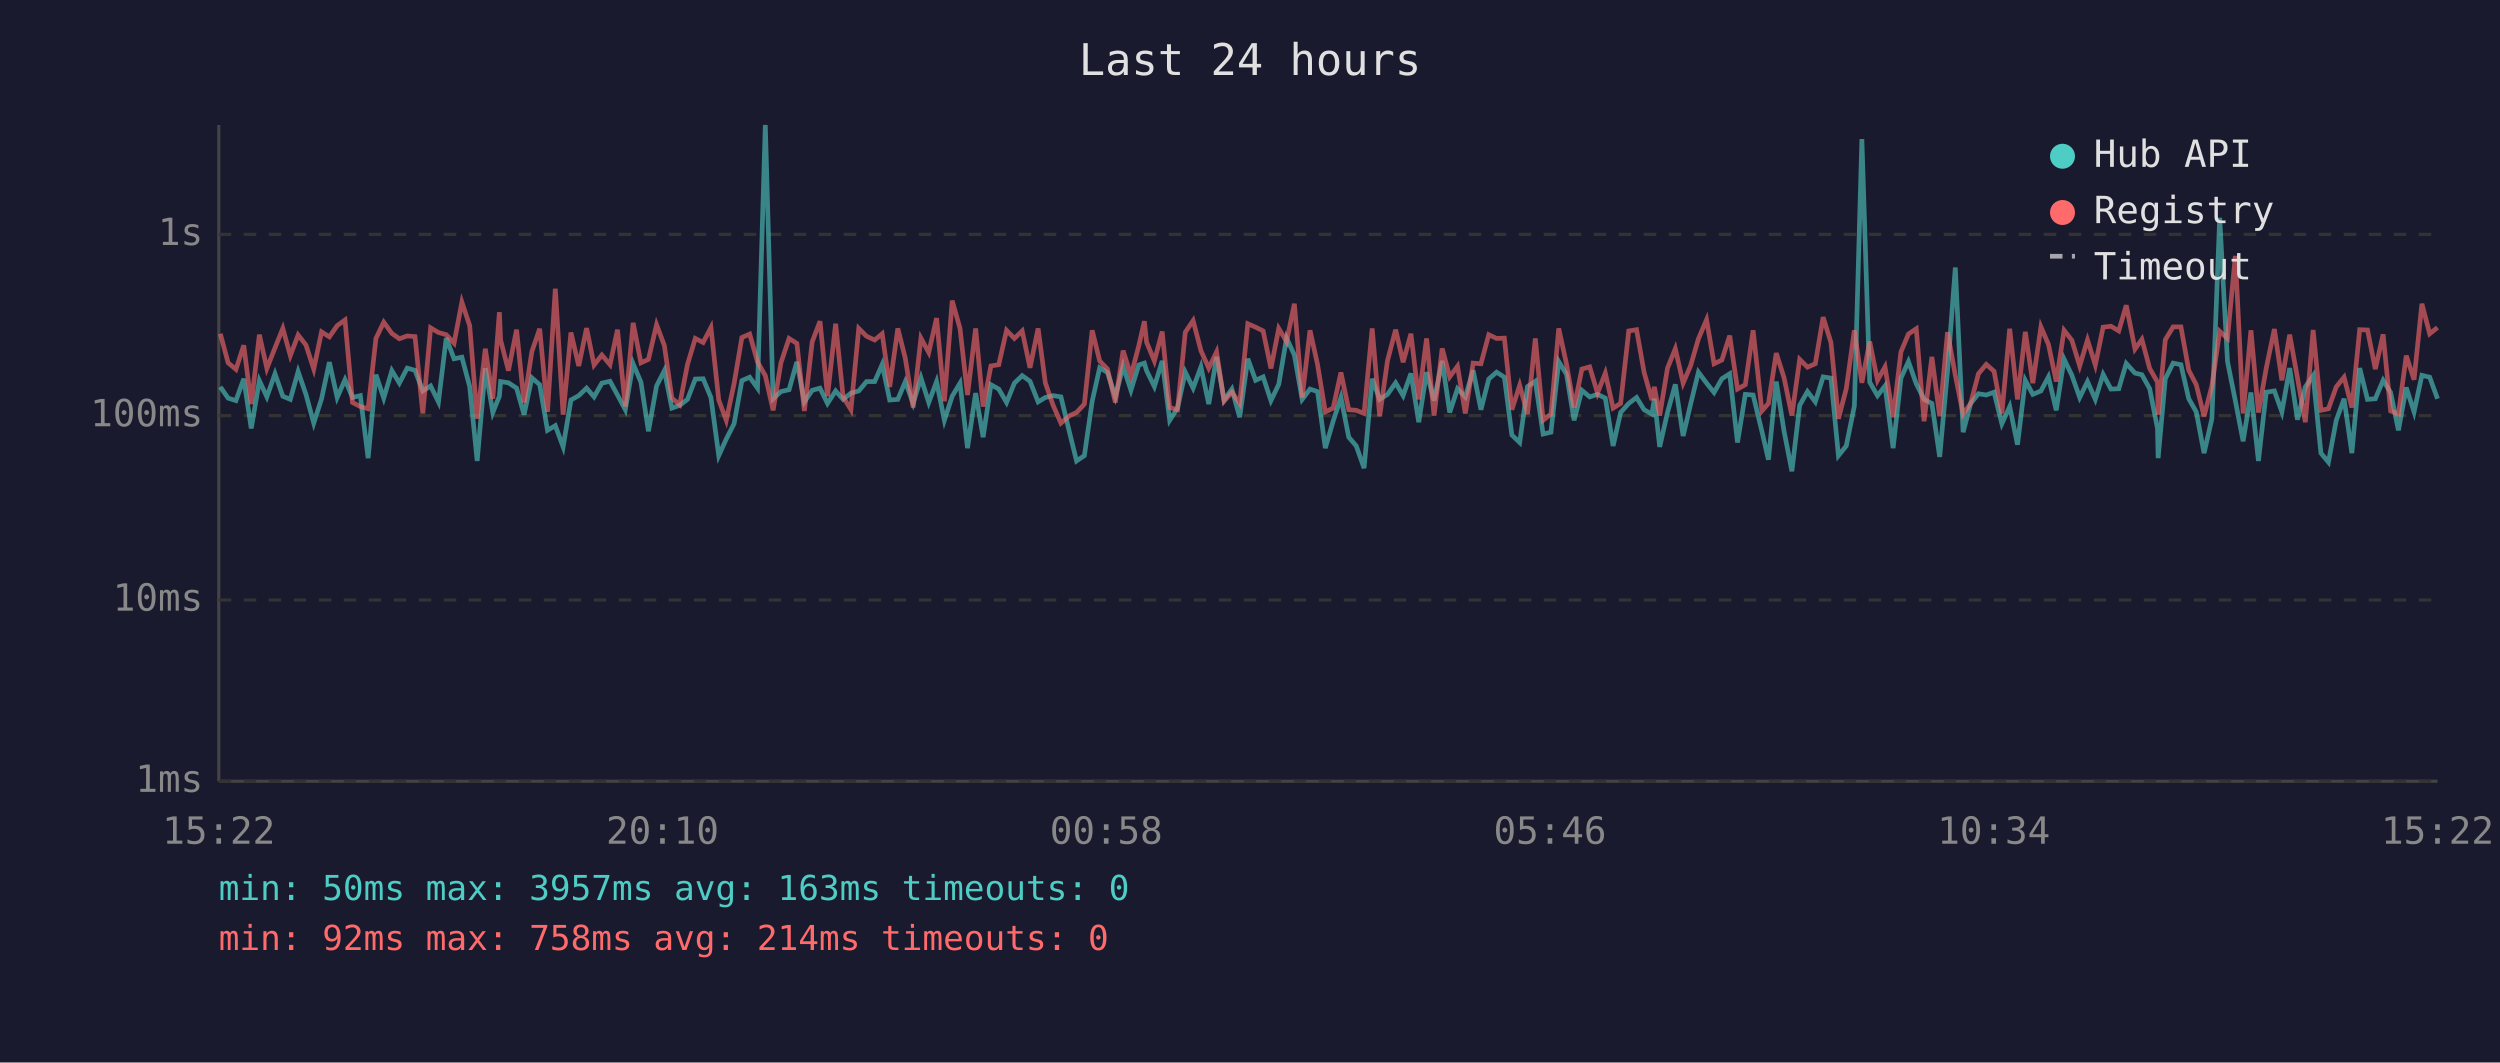
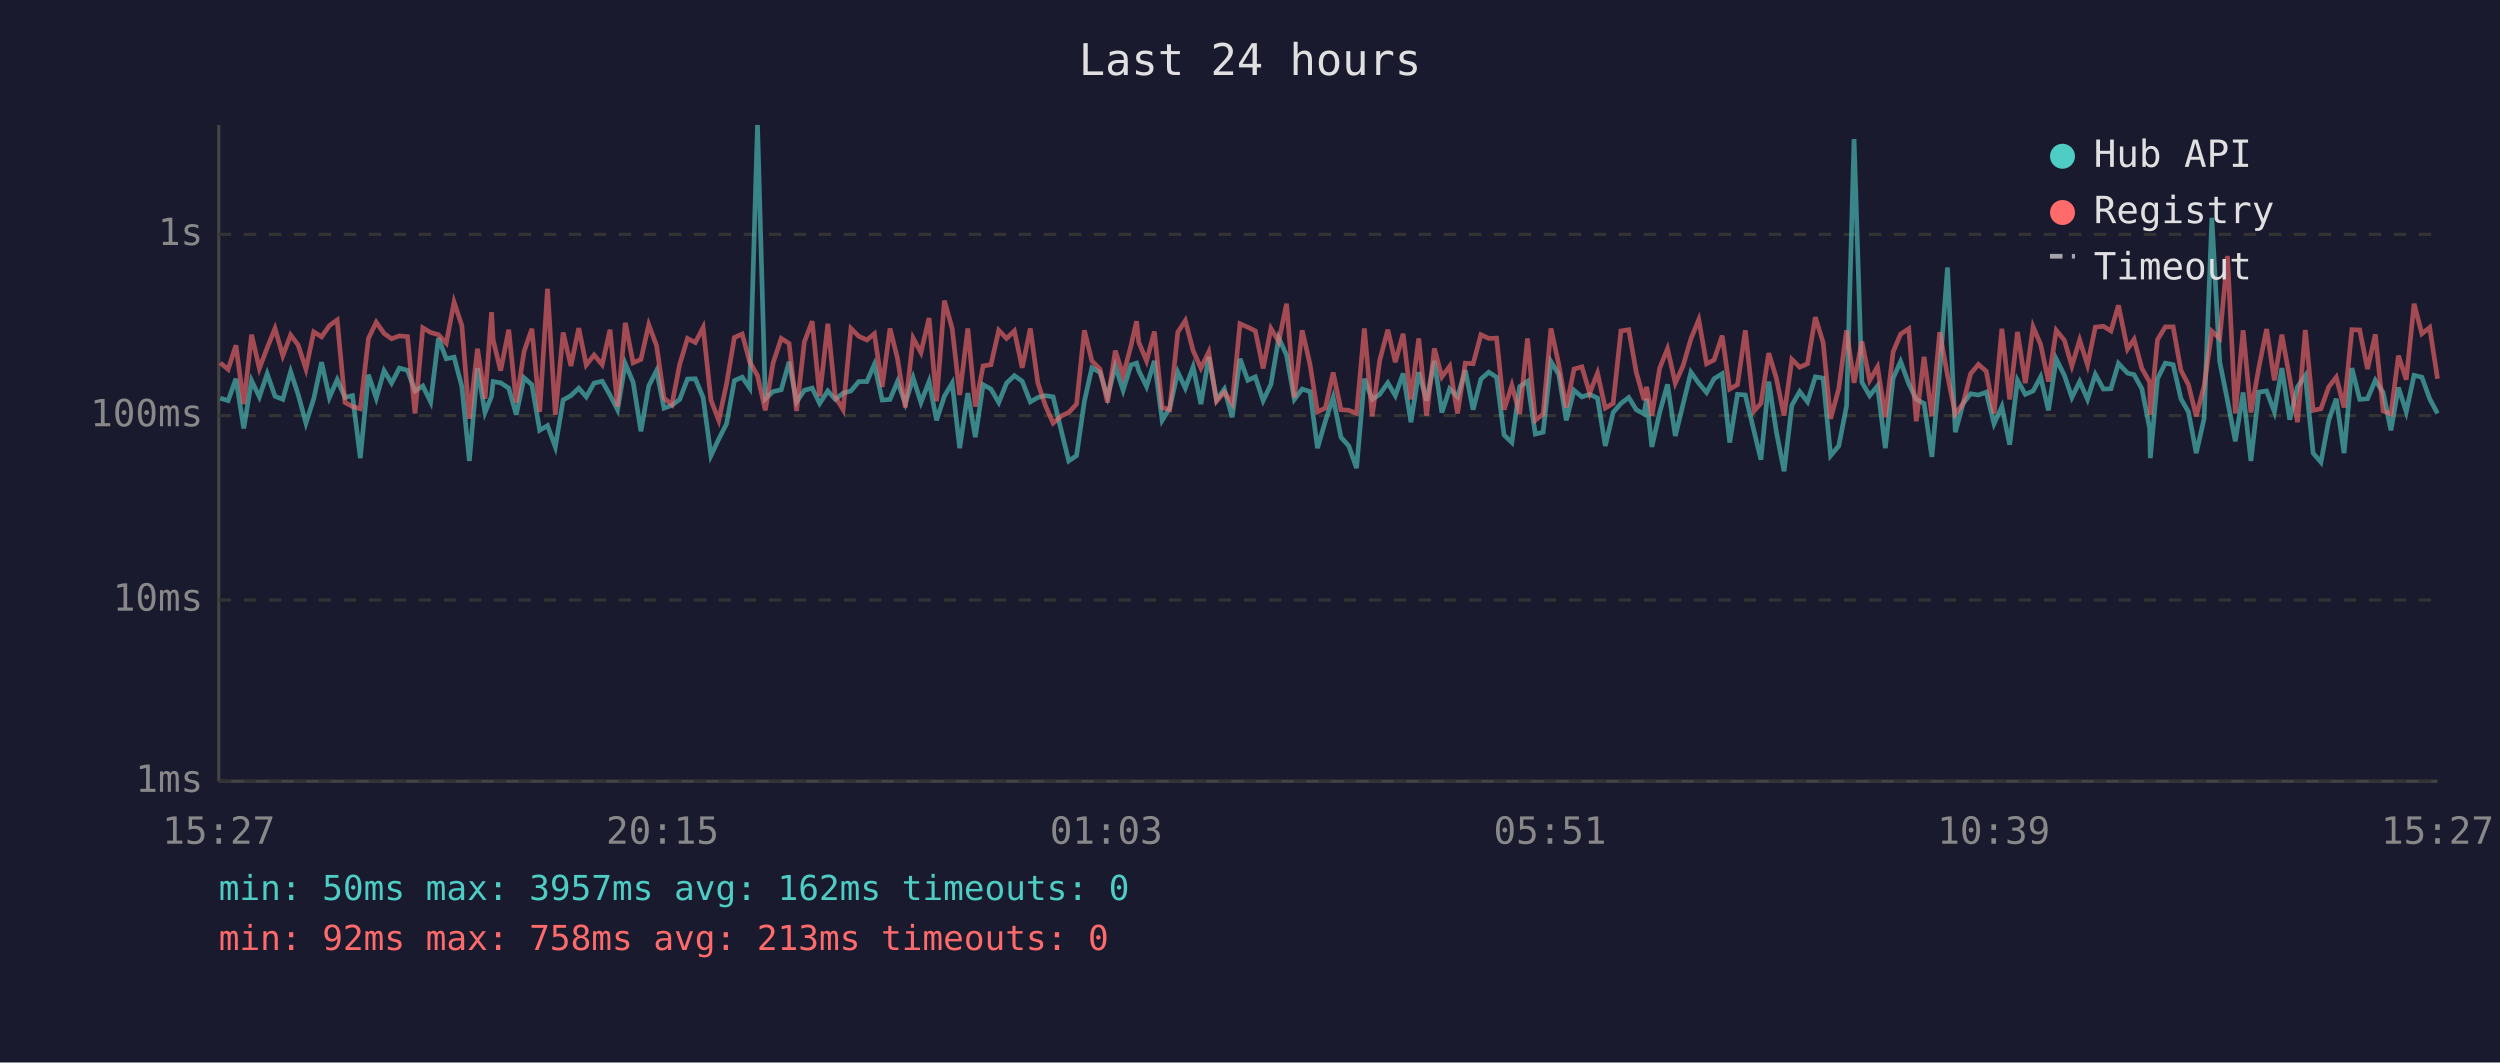
<svg xmlns="http://www.w3.org/2000/svg" viewBox="0 0 800 340" font-family="monospace" font-size="12">
  <rect width="800" height="340" fill="#1a1a2e" />
  <text x="400" y="24" fill="#e0e0e0" font-size="14" text-anchor="middle">Last 24 hours</text>
  <line x1="70" y1="40" x2="70" y2="250" stroke="#444" stroke-width="1" />
  <line x1="70" y1="250" x2="780" y2="250" stroke="#444" stroke-width="1" />
  <line x1="70" y1="250" x2="780" y2="250" stroke="#333" stroke-width="1" stroke-dasharray="4" />
  <text x="65" y="250" fill="#888" text-anchor="end" dominant-baseline="middle">1ms</text>
  <line x1="70" y1="192" x2="780" y2="192" stroke="#333" stroke-width="1" stroke-dasharray="4" />
  <text x="65" y="192" fill="#888" text-anchor="end" dominant-baseline="middle">10ms</text>
  <line x1="70" y1="133" x2="780" y2="133" stroke="#333" stroke-width="1" stroke-dasharray="4" />
  <text x="65" y="133" fill="#888" text-anchor="end" dominant-baseline="middle">100ms</text>
  <line x1="70" y1="75" x2="780" y2="75" stroke="#333" stroke-width="1" stroke-dasharray="4" />
  <text x="65" y="75" fill="#888" text-anchor="end" dominant-baseline="middle">1s</text>
-   <text x="70" y="270" fill="#888" text-anchor="middle">15:22</text>
-   <text x="212" y="270" fill="#888" text-anchor="middle">20:10</text>
-   <text x="354" y="270" fill="#888" text-anchor="middle">00:58</text>
-   <text x="496" y="270" fill="#888" text-anchor="middle">05:46</text>
-   <text x="638" y="270" fill="#888" text-anchor="middle">10:34</text>
-   <text x="780" y="270" fill="#888" text-anchor="middle">15:22</text>
-   <polyline points="70.5,123.8 73.0,127.4 75.5,128.2 78.0,121.2 80.4,137.1 83.0,121.8 85.4,127.0 88.0,119.6 90.5,126.8 92.9,127.8 95.4,118.9 97.9,126.2 100.4,135.4 102.9,127.6 105.4,115.9 107.9,127.2 110.4,121.5 112.8,127.2 115.3,126.6 117.8,146.6 120.3,119.9 122.8,127.4 125.4,118.6 127.8,122.6 130.3,117.8 132.8,118.5 135.3,125.1 137.8,123.5 140.3,128.6 142.8,108.2 145.3,114.8 147.8,114.3 150.3,123.7 152.7,147.5 155.3,117.8 157.7,132.0 159.8,126.8 160.2,122.1 162.7,122.5 165.3,124.2 167.7,132.7 170.2,120.9 172.7,123.1 175.2,137.7 177.7,136.2 180.2,143.0 182.7,128.0 185.2,126.6 187.7,124.2 190.1,127.0 192.6,122.6 195.2,122.0 197.6,126.4 200.1,131.1 202.6,116.4 205.1,122.3 207.5,138.0 210.1,123.5 212.6,118.6 215.0,130.6 217.5,129.7 220.0,127.8 222.5,121.3 225.0,121.2 227.5,127.2 230.0,145.8 232.4,140.5 234.9,135.6 237.4,121.8 239.9,120.7 242.4,124.2 244.9,40.0 247.4,127.6 249.9,125.3 252.5,124.7 255.0,115.8 257.4,128.6 259.9,124.9 262.4,124.2 264.8,129.1 267.4,125.1 269.8,127.8 272.3,125.8 274.8,125.1 277.3,122.1 279.9,122.1 282.3,116.6 284.7,128.0 287.3,127.8 289.7,122.1 292.2,129.1 294.7,120.9 297.2,128.8 299.7,122.1 302.2,134.5 304.7,126.8 307.2,122.6 309.6,143.4 312.2,125.8 314.6,139.9 317.1,123.1 319.6,124.5 322.1,128.8 324.6,122.6 327.1,120.2 329.6,122.0 332.2,128.6 334.5,127.2 337.0,126.6 339.5,127.0 342.3,138.6 344.5,147.5 347.0,145.8 349.5,128.4 351.9,117.7 354.4,119.2 356.9,127.0 359.4,117.2 361.9,124.9 364.4,116.8 366.2,116.2 366.9,118.6 369.4,123.7 371.9,115.5 374.3,134.5 376.8,130.6 379.3,119.1 381.8,124.2 384.3,117.4 386.8,129.3 389.3,114.2 391.7,128.0 394.2,124.5 396.7,133.5 399.3,114.8 401.8,121.7 404.2,120.6 406.7,128.2 409.2,123.0 411.7,108.2 414.2,113.6 416.7,127.8 419.2,124.5 421.6,125.3 424.1,143.4 426.6,134.8 429.1,127.2 431.6,139.9 434.0,142.7 436.5,149.8 439.1,121.2 441.5,127.8 444.0,126.2 446.6,122.5 449.0,126.6 451.5,119.5 454.0,135.1 456.5,119.1 458.9,128.2 461.5,115.5 463.9,132.0 466.4,124.4 468.9,127.0 471.4,118.5 473.9,131.1 476.4,121.3 478.9,119.1 481.4,120.7 483.8,139.2 486.3,141.6 488.8,123.7 491.3,122.0 493.8,138.9 496.3,138.3 498.8,115.7 501.3,119.8 503.7,134.5 506.2,124.9 508.7,127.0 511.2,126.2 513.7,127.4 516.2,142.7 518.6,132.0 521.2,129.1 523.7,127.2 526.1,131.1 528.6,132.5 529.4,127.6 531.1,143.0 533.6,132.0 536.1,123.0 538.6,139.5 541.0,129.3 543.5,119.1 546.1,122.6 548.5,125.6 551.0,121.2 553.5,119.6 556.0,141.6 558.5,126.2 561.0,126.4 563.8,138.0 565.9,147.1 568.4,122.1 570.9,138.0 573.4,150.8 575.9,129.7 578.4,125.3 580.9,128.6 583.4,120.6 585.9,121.0 588.3,145.8 590.8,142.7 593.4,129.9 595.8,44.5 598.3,122.3 600.8,126.6 603.2,123.5 605.8,143.4 608.3,121.0 610.7,115.7 613.2,122.8 615.7,127.8 618.2,129.1 620.7,146.2 623.2,118.8 625.7,85.6 628.2,138.3 630.6,129.1 633.1,126.0 635.6,126.4 638.1,125.5 640.6,135.6 643.1,130.1 645.6,142.3 648.1,121.7 650.5,126.2 653.1,125.1 655.5,120.6 658.0,131.3 660.5,114.9 663.0,120.1 665.5,127.2 668.0,122.1 670.5,127.8 673.0,119.8 675.5,124.5 678.0,124.4 680.4,116.3 683.2,119.4 685.4,119.9 687.9,124.4 690.4,137.1 690.6,146.6 692.9,121.2 695.4,116.2 697.9,116.7 700.4,127.6 702.8,131.8 705.3,145.0 707.8,134.0 710.3,69.7 712.8,115.7 715.3,128.2 717.8,141.2 720.3,125.6 722.7,147.5 725.2,125.5 727.8,125.1 730.2,131.8 732.7,117.8 735.2,134.3 737.7,123.8 740.2,120.2 742.7,145.0 745.1,147.9 747.6,134.5 750.1,127.6 752.6,145.0 755.1,117.8 757.6,127.8 760.1,127.6 762.6,121.7 765.0,125.6 767.5,137.7 770.0,124.0 772.5,131.8 775.0,120.1 777.5,120.7 780.0,127.6" fill="none" stroke="#4ecdc4" stroke-width="1.5" opacity="0.6" />
-   <polyline points="70.5,106.8 73.0,116.1 75.5,118.2 78.0,110.5 80.4,129.3 83.0,107.1 85.4,117.9 88.0,111.3 90.5,105.1 92.9,113.8 95.4,107.2 97.9,110.4 100.4,118.1 102.9,106.2 105.4,107.8 107.9,104.2 110.4,102.4 112.8,128.8 115.3,130.1 117.8,130.8 120.3,108.3 122.8,103.1 125.4,106.7 127.8,108.4 130.3,107.5 132.8,107.7 135.3,132.3 137.8,104.9 140.3,106.4 142.8,107.1 145.3,109.8 147.8,96.7 150.3,104.2 152.7,134.0 155.3,111.6 157.7,127.6 159.8,99.9 160.2,108.8 162.7,118.6 165.3,105.5 167.7,128.8 170.2,112.5 172.7,105.2 175.2,131.8 177.7,92.4 180.2,132.7 182.7,106.4 185.2,117.1 187.7,105.0 190.1,116.8 192.6,113.6 195.2,116.7 197.6,105.5 200.1,130.1 202.6,103.3 205.1,116.1 207.5,115.0 210.1,103.9 212.6,110.6 215.0,127.4 217.5,129.5 220.0,116.6 222.5,108.3 225.0,109.6 227.5,104.8 230.0,128.0 232.4,134.5 234.9,122.8 237.4,108.0 239.9,106.9 242.4,115.8 244.9,120.2 247.4,131.3 249.9,116.1 252.5,108.3 255.0,109.9 257.4,131.5 259.9,109.4 262.4,102.8 264.8,126.8 267.4,103.6 269.8,127.0 272.3,131.1 274.8,105.1 277.3,107.6 279.9,108.8 282.3,106.8 284.7,123.8 287.3,105.1 289.7,114.7 292.2,130.4 294.7,108.2 297.2,112.8 299.7,101.8 302.2,128.4 304.7,96.2 307.2,105.1 309.6,126.4 312.2,105.1 314.6,130.1 317.1,117.1 319.6,116.7 322.1,105.7 324.6,108.3 327.1,105.9 329.6,117.7 332.2,105.1 334.5,122.5 337.0,129.7 339.5,135.4 342.3,133.0 344.5,132.0 347.0,129.3 349.5,105.7 351.9,115.5 354.4,118.1 356.9,128.8 359.4,112.2 361.9,120.2 364.4,110.7 366.2,102.8 366.9,109.5 369.4,115.5 371.9,106.1 374.3,130.4 376.8,131.1 379.3,106.3 381.8,102.6 384.3,112.2 386.8,117.8 389.3,112.6 391.7,128.4 394.2,125.5 396.7,129.1 399.3,103.6 401.8,104.7 404.2,105.9 406.7,117.9 409.2,105.1 411.7,109.3 414.2,97.2 416.7,127.2 419.2,105.7 421.6,116.6 424.1,131.8 426.6,130.6 429.1,119.2 431.6,131.1 434.0,131.3 436.5,132.3 439.1,105.1 441.5,133.2 444.0,115.4 446.6,105.5 449.0,115.9 451.5,106.8 454.0,127.8 456.5,108.3 458.9,133.0 461.5,111.5 463.9,120.6 466.4,117.2 468.9,132.3 471.4,116.2 473.9,116.4 476.4,107.1 478.9,108.3 481.4,108.2 483.8,131.1 486.3,123.3 488.8,132.5 491.3,108.3 493.8,134.5 496.3,132.5 498.8,105.1 501.3,116.6 503.7,130.4 506.2,118.1 508.7,117.4 511.2,125.8 513.7,119.4 516.2,130.6 518.6,129.1 521.2,105.9 523.7,105.5 526.1,119.1 528.6,128.0 529.4,123.8 531.1,133.0 533.6,117.8 536.1,111.6 538.6,122.6 541.0,117.0 543.5,108.4 546.1,102.3 548.5,116.4 551.0,115.2 553.5,107.4 556.0,124.5 558.5,123.1 561.0,105.7 563.8,131.5 565.9,129.1 568.4,113.0 570.9,120.9 573.4,133.0 575.9,115.0 578.4,117.5 580.9,116.4 583.4,101.5 585.9,109.6 588.3,134.0 590.8,124.4 593.4,105.7 595.8,122.5 598.3,109.3 600.8,121.7 603.2,117.4 605.8,133.5 608.3,112.6 610.7,106.9 613.2,105.2 615.7,134.8 618.2,114.2 620.7,133.2 623.2,106.3 625.7,120.1 628.2,132.5 630.6,129.1 633.1,119.6 635.6,116.6 638.1,118.8 640.6,132.3 643.1,105.2 645.6,127.8 648.1,106.2 650.5,122.6 653.1,104.6 655.5,110.2 658.0,122.1 660.5,105.7 663.0,108.9 665.5,117.1 668.0,108.8 670.5,116.8 673.0,104.7 675.5,104.4 678.0,105.9 680.4,97.7 683.2,111.7 685.4,108.6 687.9,117.9 690.4,122.3 690.6,132.7 692.9,108.7 695.4,104.6 697.9,104.6 700.4,118.5 702.8,123.1 705.3,133.2 707.8,123.5 710.3,106.0 712.8,108.3 715.3,81.9 717.8,132.3 720.3,105.7 722.7,132.0 725.2,117.8 727.8,105.3 730.2,121.7 732.7,107.1 735.2,121.0 737.7,135.1 740.2,105.6 742.7,131.3 745.1,130.8 747.6,123.8 750.1,120.7 752.6,130.4 755.1,105.5 757.6,105.6 760.1,118.1 762.6,107.0 765.0,131.5 767.5,132.5 770.0,113.8 772.5,121.5 775.0,97.2 777.5,106.8 780.0,104.8" fill="none" stroke="#ff6b6b" stroke-width="1.5" opacity="0.6" />
+   <text x="70" y="270" fill="#888" text-anchor="middle">15:27</text>
+   <text x="212" y="270" fill="#888" text-anchor="middle">20:15</text>
+   <text x="354" y="270" fill="#888" text-anchor="middle">01:03</text>
+   <text x="496" y="270" fill="#888" text-anchor="middle">05:51</text>
+   <text x="638" y="270" fill="#888" text-anchor="middle">10:39</text>
+   <text x="780" y="270" fill="#888" text-anchor="middle">15:27</text>
+   <polyline points="70.5,127.4 73.0,128.2 75.5,121.2 78.0,137.1 80.5,121.8 83.0,127.0 85.5,119.6 88.0,126.8 90.5,127.8 93.0,118.9 95.4,126.2 97.9,135.4 100.4,127.6 102.9,115.9 105.4,127.2 107.9,121.5 110.4,127.2 112.8,126.6 115.3,146.6 117.9,119.9 120.4,127.4 122.9,118.6 125.3,122.6 127.8,117.8 130.4,118.5 132.8,125.1 135.3,123.5 137.8,128.6 140.3,108.2 142.8,114.8 145.3,114.3 147.8,123.7 150.2,147.5 152.8,117.8 155.2,132.0 157.3,126.8 157.8,122.1 160.2,122.5 162.8,124.2 165.2,132.7 167.7,120.9 170.2,123.1 172.7,137.7 175.2,136.2 177.7,143.0 180.2,128.0 182.7,126.6 185.2,124.2 187.6,127.0 190.1,122.6 192.7,122.0 195.2,126.4 197.6,131.1 200.1,116.4 202.6,122.3 205.1,138.0 207.6,123.5 210.1,118.6 212.5,130.6 215.0,129.7 217.5,127.8 220.0,121.3 222.5,121.2 225.0,127.2 227.5,145.8 230.0,140.5 232.5,135.6 235.0,121.8 237.5,120.7 239.9,124.2 242.4,40.0 244.9,127.6 247.4,125.3 250.0,124.7 252.5,115.8 254.9,128.6 257.4,124.9 259.9,124.2 262.3,129.1 264.9,125.1 267.3,127.8 269.8,125.8 272.3,125.1 274.8,122.1 277.4,122.1 279.8,116.6 282.3,128.0 284.8,127.8 287.2,122.1 289.7,129.1 292.2,120.9 294.7,128.8 297.3,122.1 299.7,134.5 302.2,126.8 304.7,122.6 307.1,143.4 309.7,125.8 312.1,139.9 314.6,123.1 317.1,124.5 319.6,128.8 322.1,122.6 324.6,120.2 327.1,122.0 329.7,128.6 332.1,127.2 334.5,126.6 337.0,127.0 339.8,138.6 342.0,147.5 344.5,145.8 347.0,128.4 349.4,117.7 352.0,119.2 354.4,127.0 356.9,117.2 359.4,124.9 361.9,116.8 363.7,116.2 364.4,118.6 366.9,123.7 369.4,115.5 371.9,134.5 374.3,130.6 376.9,119.1 379.3,124.2 381.8,117.4 384.3,129.3 386.8,114.2 389.3,128.0 391.8,124.5 394.3,133.5 396.8,114.8 399.3,121.7 401.7,120.6 404.2,128.2 406.7,123.0 409.2,108.2 411.7,113.6 414.2,127.8 416.7,124.5 419.2,125.3 421.6,143.4 424.1,134.8 426.6,127.2 429.1,139.9 431.6,142.7 434.1,149.8 436.6,121.2 439.1,127.8 441.5,126.2 444.1,122.5 446.5,126.6 449.0,119.5 451.5,135.1 454.0,119.1 456.5,128.2 459.0,115.5 461.4,132.0 463.9,124.4 466.4,127.0 468.9,118.5 471.4,131.1 473.9,121.3 476.4,119.1 478.9,120.7 481.3,139.2 483.8,141.6 486.3,123.7 488.8,122.0 491.3,138.9 493.8,138.3 496.3,115.7 498.8,119.8 501.2,134.5 503.7,124.9 506.2,127.0 508.7,126.2 511.2,127.4 513.7,142.7 516.2,132.0 518.7,129.1 521.2,127.2 523.6,131.1 526.1,132.5 526.9,127.6 528.6,143.0 531.1,132.0 533.6,123.0 536.1,139.5 538.6,129.3 541.1,119.1 543.6,122.6 546.1,125.6 548.5,121.2 551.1,119.6 553.5,141.6 556.0,126.2 558.5,126.4 561.3,138.0 563.5,147.1 566.0,122.1 568.4,138.0 570.9,150.8 573.4,129.7 575.9,125.3 578.4,128.6 580.9,120.6 583.4,121.0 585.8,145.8 588.4,142.7 590.9,129.9 593.3,44.5 595.8,122.3 598.3,126.6 600.8,123.5 603.3,143.4 605.8,121.0 608.2,115.7 610.8,122.8 613.2,127.8 615.7,129.1 618.2,146.2 620.7,118.8 623.2,85.6 625.7,138.3 628.2,129.1 630.6,126.0 633.1,126.4 635.6,125.5 638.1,135.6 640.6,130.1 643.1,142.3 645.6,121.7 648.1,126.2 650.6,125.1 653.0,120.6 655.5,131.3 658.0,114.9 660.6,120.1 663.0,127.2 665.5,122.1 668.0,127.8 670.5,119.8 673.1,124.5 675.5,124.4 677.9,116.3 680.8,119.4 682.9,119.9 685.4,124.4 687.9,137.1 688.1,146.6 690.4,121.2 692.9,116.2 695.4,116.7 697.9,127.6 700.3,131.8 702.8,145.0 705.3,134.0 707.8,69.7 710.3,115.7 712.8,128.2 715.3,141.2 717.8,125.6 720.3,147.5 722.8,125.5 725.3,125.1 727.8,131.8 730.2,117.8 732.7,134.3 735.2,123.8 737.7,120.2 740.2,145.0 742.7,147.9 745.2,134.5 747.6,127.6 750.1,145.0 752.6,117.8 755.1,127.8 757.6,127.6 760.1,121.7 762.6,125.6 765.1,137.7 767.5,124.0 770.0,131.8 772.5,120.1 775.0,120.7 777.5,127.6 780.0,132.3" fill="none" stroke="#4ecdc4" stroke-width="1.5" opacity="0.6" />
+   <polyline points="70.5,116.1 73.0,118.2 75.5,110.5 78.0,129.3 80.5,107.1 83.0,117.9 85.5,111.3 88.0,105.1 90.5,113.8 93.0,107.2 95.4,110.4 97.9,118.1 100.4,106.2 102.9,107.8 105.4,104.2 107.9,102.4 110.4,128.8 112.8,130.1 115.3,130.8 117.9,108.3 120.4,103.1 122.9,106.7 125.3,108.4 127.8,107.5 130.4,107.7 132.8,132.3 135.3,104.9 137.8,106.4 140.3,107.1 142.8,109.8 145.3,96.7 147.8,104.2 150.2,134.0 152.8,111.6 155.2,127.6 157.3,99.9 157.8,108.8 160.2,118.6 162.8,105.5 165.2,128.8 167.7,112.5 170.2,105.2 172.7,131.8 175.2,92.4 177.7,132.7 180.2,106.4 182.7,117.1 185.2,105.0 187.6,116.8 190.1,113.6 192.7,116.7 195.2,105.5 197.6,130.1 200.1,103.3 202.6,116.1 205.1,115.0 207.6,103.9 210.1,110.6 212.5,127.4 215.0,129.5 217.5,116.6 220.0,108.3 222.5,109.6 225.0,104.8 227.5,128.0 230.0,134.5 232.5,122.8 235.0,108.0 237.5,106.9 239.9,115.8 242.4,120.2 244.9,131.3 247.4,116.1 250.0,108.3 252.5,109.9 254.9,131.5 257.4,109.4 259.9,102.8 262.3,126.8 264.9,103.6 267.3,127.0 269.8,131.1 272.3,105.1 274.8,107.6 277.4,108.8 279.8,106.8 282.3,123.8 284.8,105.1 287.2,114.7 289.7,130.4 292.2,108.2 294.7,112.8 297.3,101.8 299.7,128.4 302.2,96.2 304.7,105.1 307.1,126.4 309.7,105.1 312.1,130.1 314.6,117.1 317.1,116.7 319.6,105.7 322.1,108.3 324.6,105.9 327.1,117.7 329.7,105.1 332.1,122.5 334.5,129.7 337.0,135.4 339.8,133.0 342.0,132.0 344.5,129.3 347.0,105.7 349.4,115.5 352.0,118.1 354.4,128.8 356.9,112.2 359.4,120.2 361.9,110.7 363.7,102.8 364.4,109.5 366.9,115.5 369.4,106.1 371.9,130.4 374.3,131.1 376.9,106.3 379.3,102.6 381.8,112.2 384.3,117.8 386.8,112.6 389.3,128.4 391.8,125.5 394.3,129.1 396.8,103.6 399.3,104.7 401.7,105.9 404.2,117.9 406.7,105.1 409.2,109.3 411.7,97.2 414.2,127.2 416.7,105.7 419.2,116.6 421.6,131.8 424.1,130.6 426.6,119.2 429.1,131.1 431.6,131.3 434.1,132.3 436.6,105.1 439.1,133.2 441.5,115.4 444.1,105.5 446.5,115.9 449.0,106.8 451.5,127.8 454.0,108.3 456.5,133.0 459.0,111.5 461.4,120.6 463.9,117.2 466.4,132.3 468.9,116.2 471.4,116.4 473.9,107.1 476.4,108.3 478.9,108.2 481.3,131.1 483.8,123.3 486.3,132.5 488.8,108.3 491.3,134.5 493.8,132.5 496.3,105.1 498.8,116.6 501.2,130.4 503.7,118.1 506.2,117.4 508.7,125.8 511.2,119.4 513.7,130.6 516.2,129.1 518.7,105.9 521.2,105.5 523.6,119.1 526.1,128.0 526.9,123.8 528.6,133.0 531.1,117.8 533.6,111.6 536.1,122.6 538.6,117.0 541.1,108.4 543.6,102.3 546.1,116.4 548.5,115.2 551.1,107.4 553.5,124.5 556.0,123.1 558.5,105.7 561.3,131.5 563.5,129.1 566.0,113.0 568.4,120.9 570.9,133.0 573.4,115.0 575.9,117.5 578.4,116.4 580.9,101.5 583.4,109.6 585.8,134.0 588.4,124.4 590.9,105.7 593.3,122.5 595.8,109.3 598.3,121.7 600.8,117.4 603.3,133.5 605.8,112.6 608.2,106.9 610.8,105.2 613.2,134.8 615.7,114.2 618.2,133.2 620.7,106.3 623.2,120.1 625.7,132.5 628.2,129.1 630.6,119.6 633.1,116.6 635.6,118.8 638.1,132.3 640.6,105.2 643.1,127.8 645.6,106.2 648.1,122.6 650.6,104.6 653.0,110.2 655.5,122.1 658.0,105.7 660.6,108.9 663.0,117.1 665.5,108.8 668.0,116.8 670.5,104.7 673.1,104.4 675.5,105.9 677.9,97.7 680.8,111.7 682.9,108.6 685.4,117.9 687.9,122.3 688.1,132.7 690.4,108.7 692.9,104.6 695.4,104.6 697.9,118.5 700.3,123.1 702.8,133.2 705.3,123.5 707.8,106.0 710.3,108.3 712.8,81.9 715.3,132.3 717.8,105.7 720.3,132.0 722.8,117.8 725.3,105.3 727.8,121.7 730.2,107.1 732.7,121.0 735.2,135.1 737.7,105.6 740.2,131.3 742.7,130.8 745.2,123.8 747.6,120.7 750.1,130.4 752.6,105.5 755.1,105.6 757.6,118.1 760.1,107.0 762.6,131.5 765.1,132.5 767.5,113.8 770.0,121.5 772.5,97.2 775.0,106.8 777.5,104.8 780.0,121.2" fill="none" stroke="#ff6b6b" stroke-width="1.5" opacity="0.6" />
  <circle cx="660" cy="50" r="4" fill="#4ecdc4" />
  <text x="670" y="50" fill="#e0e0e0" dominant-baseline="middle">Hub API</text>
  <circle cx="660" cy="68" r="4" fill="#ff6b6b" />
  <text x="670" y="68" fill="#e0e0e0" dominant-baseline="middle">Registry</text>
  <line x1="656" y1="82" x2="664" y2="82" stroke="#e0e0e0" stroke-width="1.5" stroke-dasharray="4,3" opacity="0.7" />
  <text x="670" y="86" fill="#e0e0e0" dominant-baseline="middle">Timeout</text>
-   <text x="70" y="288" fill="#4ecdc4" font-size="11">min: 50ms  max: 3957ms  avg: 163ms  timeouts: 0</text>
-   <text x="70" y="304" fill="#ff6b6b" font-size="11">min: 92ms  max: 758ms  avg: 214ms  timeouts: 0</text>
+   <text x="70" y="288" fill="#4ecdc4" font-size="11">min: 50ms  max: 3957ms  avg: 162ms  timeouts: 0</text>
+   <text x="70" y="304" fill="#ff6b6b" font-size="11">min: 92ms  max: 758ms  avg: 213ms  timeouts: 0</text>
</svg>
